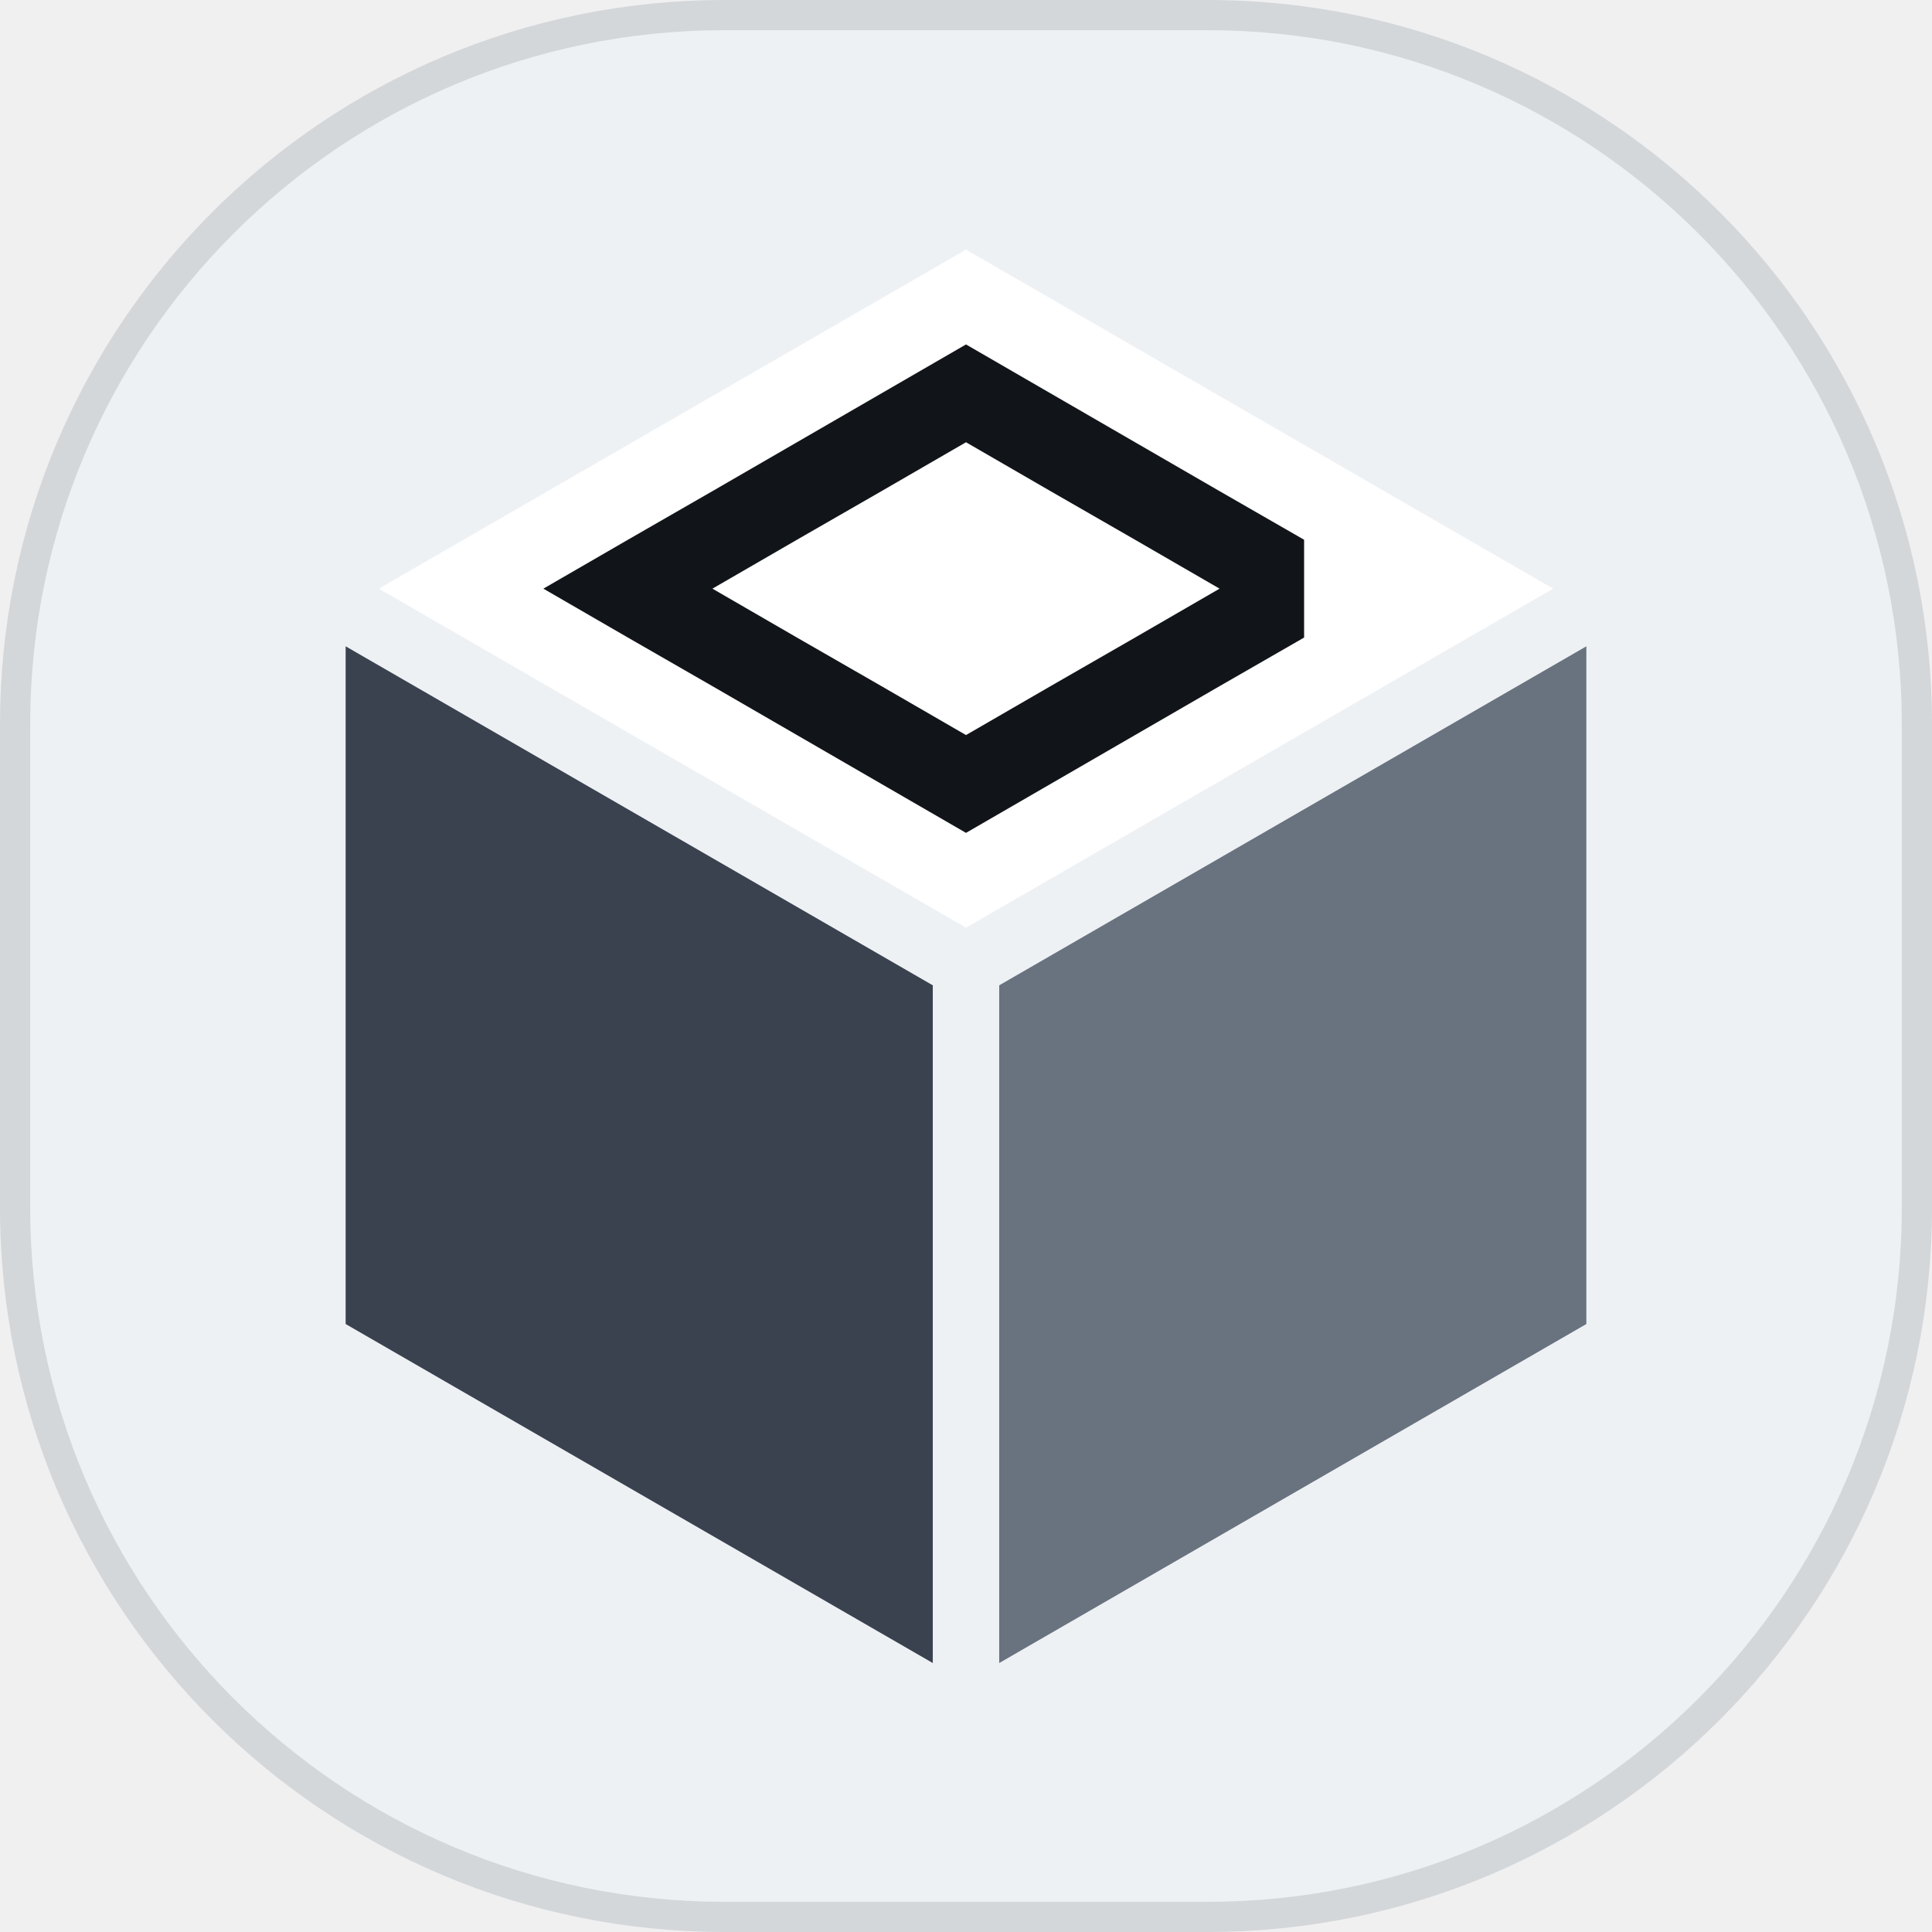
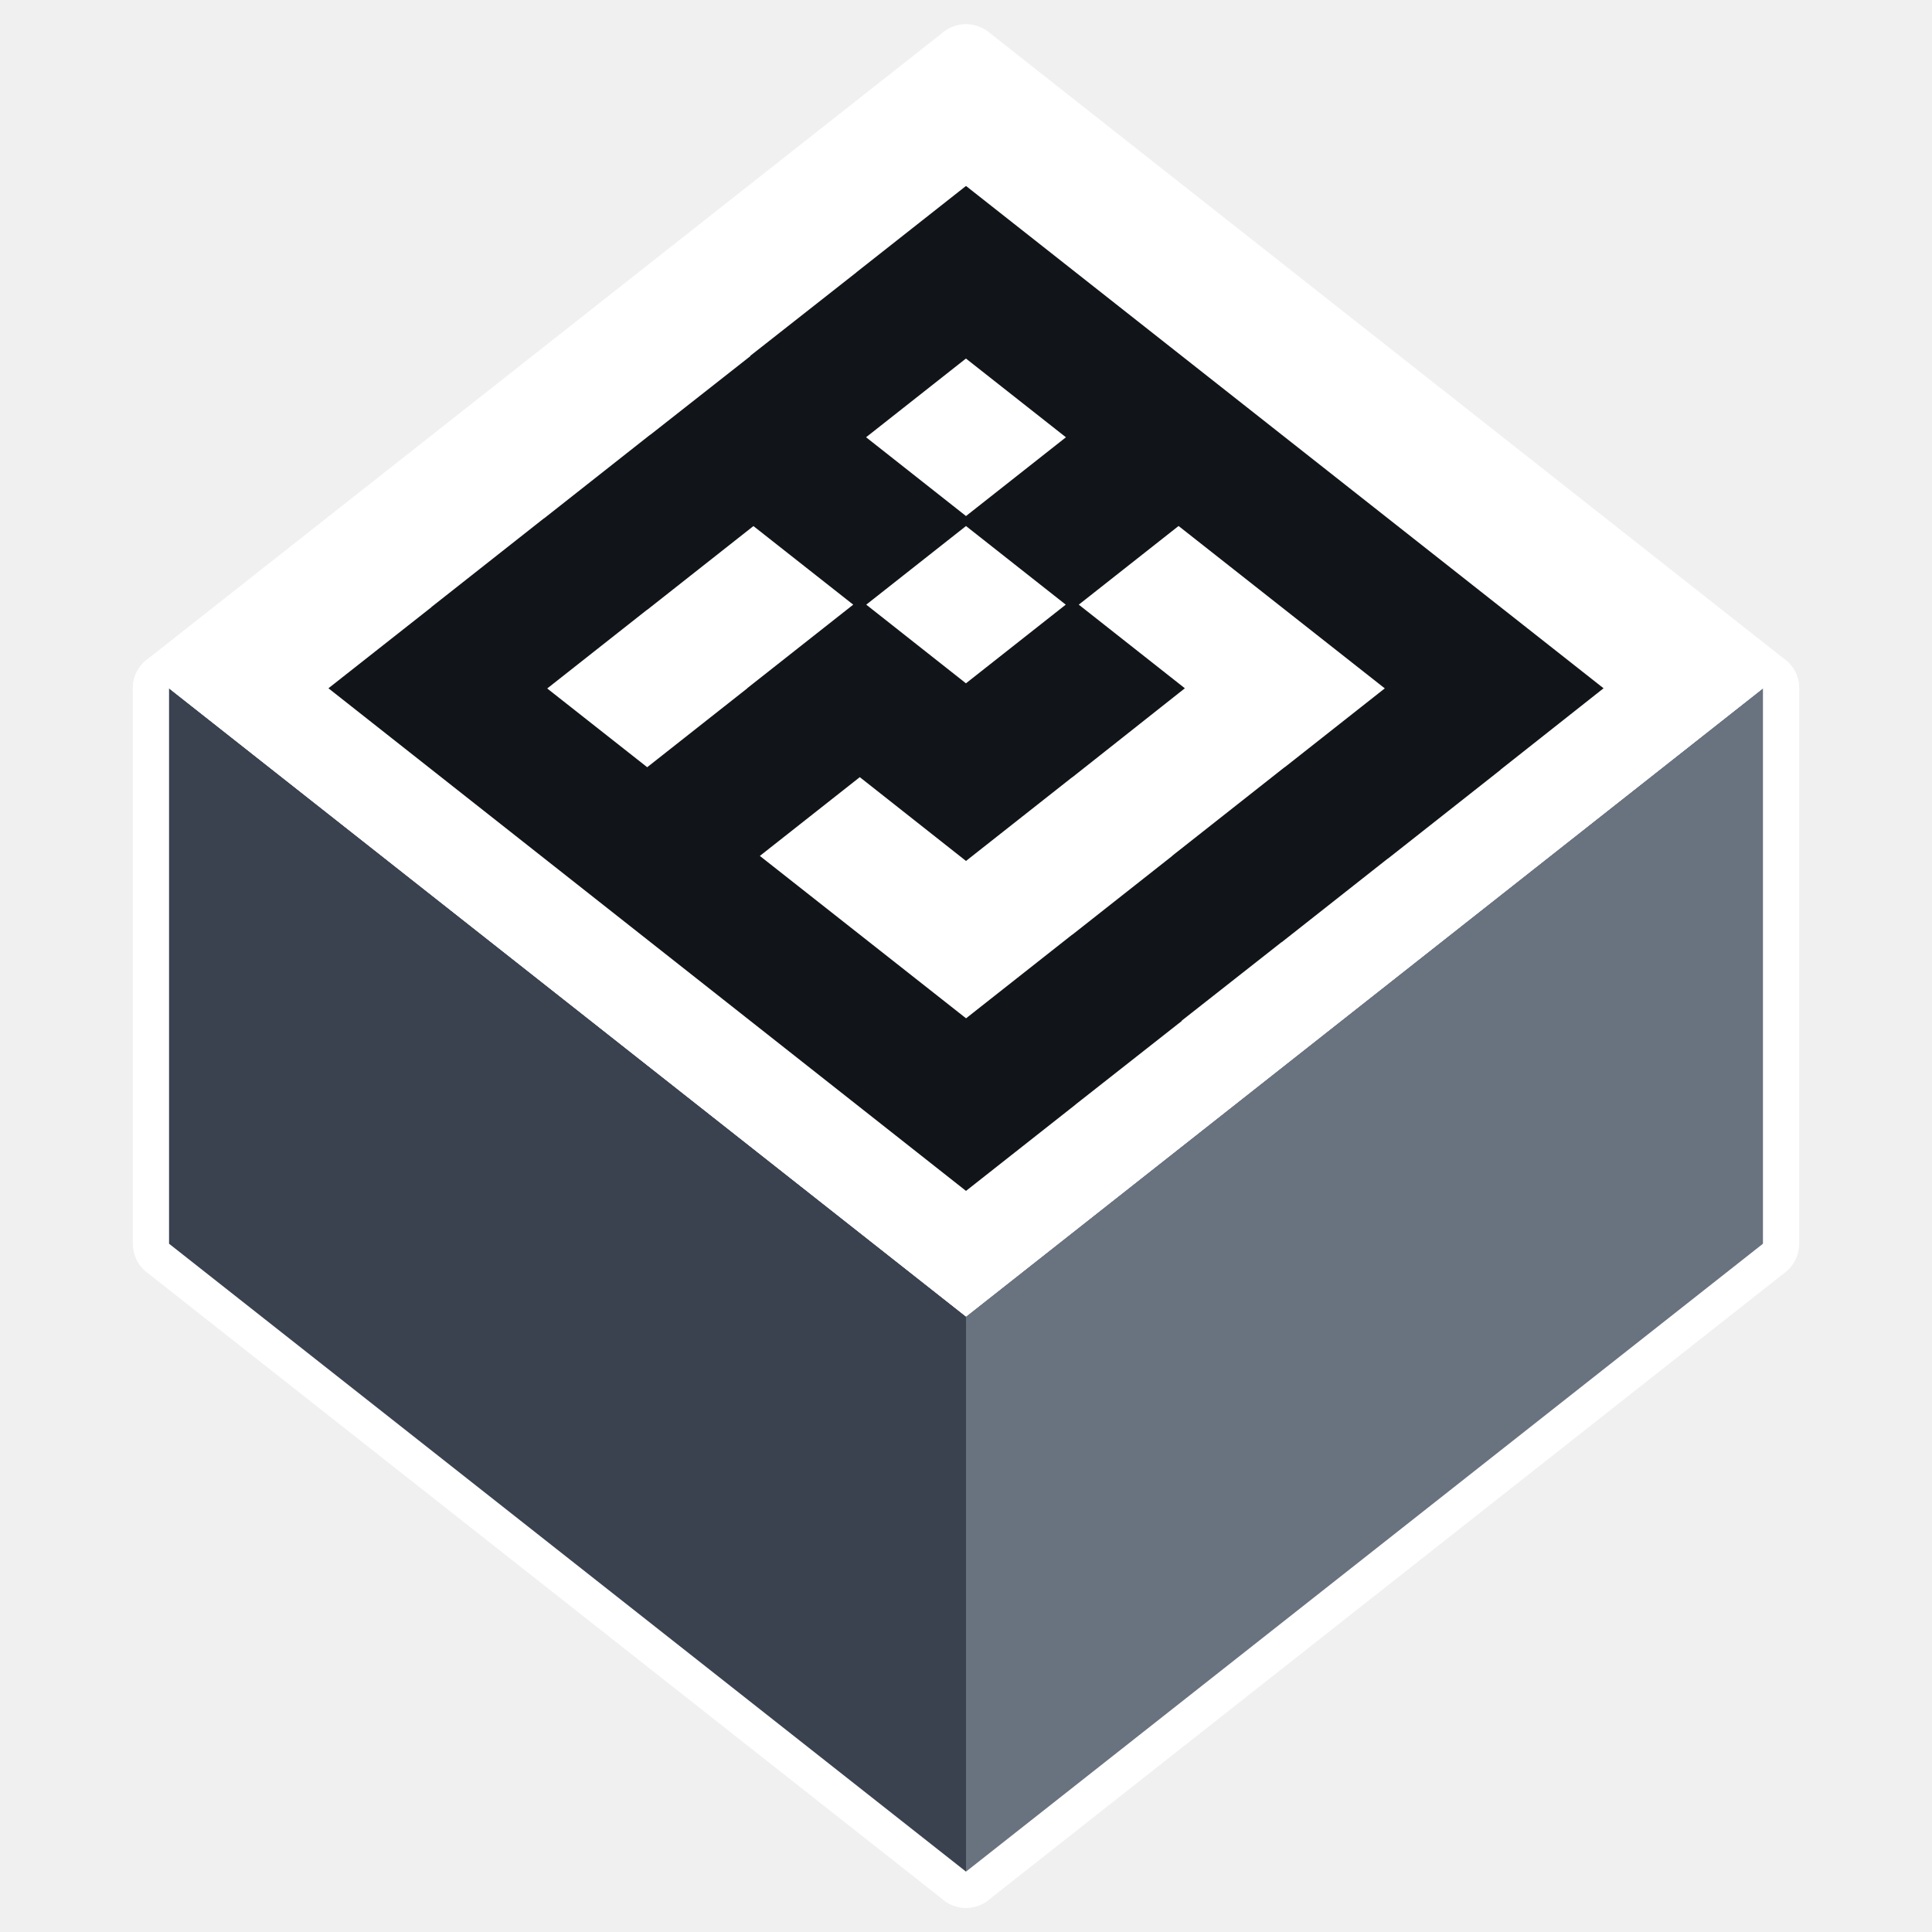
<svg xmlns="http://www.w3.org/2000/svg" viewBox="0 0 64 64">
-   <rect width="64" height="64" rx="24" fill="#eef1f4" />
-   <rect x=".5" y=".5" width="63" height="63" rx="23.5" fill="none" stroke="#0b1220" stroke-opacity=".12" />
-   <path fill="#3a4250" d="M11.45 21.41L30.9 32.64L30.9 55.09L11.45 43.86z" />
-   <path fill="#69727f" d="M33.1 32.64L52.55 21.41L52.55 43.86L33.1 55.09z" />
-   <path fill="#ffffff" d="M32 8.27L51.45 19.5L32 30.73L12.55 19.5z" />
-   <path fill="#111418" d="M32 11.41L34.8 13.03L32 14.65L29.2 13.03zM34.8 13.03L37.6 14.65L34.8 16.27L32 14.65zM37.6 14.65L40.4 16.27L37.6 17.88L34.8 16.27zM40.4 16.27L43.2 17.88L40.4 19.5L37.6 17.88zM43.2 17.88L43.2 21.12L40.4 19.5zM29.2 13.03L32 14.65L29.2 16.27L26.4 14.65zM40.4 19.5L43.2 21.12L40.4 22.73L37.6 21.12zM26.4 14.65L29.2 16.27L26.4 17.88L23.6 16.27zM37.6 21.12L40.4 22.73L37.6 24.35L34.8 22.73zM23.6 16.27L26.4 17.88L23.6 19.5L20.8 17.88zM34.8 22.73L37.6 24.35L34.8 25.97L32 24.35zM20.8 17.88L23.6 19.5L20.8 21.12L18 19.5zM23.6 19.5L26.4 21.12L23.6 22.73L20.8 21.12zM26.4 21.12L29.2 22.73L26.4 24.35L23.6 22.73zM29.2 22.73L32 24.35L29.2 25.97L26.4 24.35zM32 24.35L34.8 25.97L32 27.59L29.2 25.97z" />
+   <path fill="#ffffff" stroke="#ffffff" stroke-width="2.4" stroke-linejoin="round" d="M5.6 41.2L32 62L32 43.61L5.6 22.8z" />
+   <path fill="#ffffff" stroke="#ffffff" stroke-width="2.4" stroke-linejoin="round" d="M58.4 41.2L32 62L32 43.61L58.4 22.8z" />
+   <path fill="#ffffff" stroke="#ffffff" stroke-width="2.4" stroke-linejoin="round" d="M32 2L58.4 22.8L32 43.61L5.6 22.8z" />
+   <path fill="#3a4250" d="M5.6 41.2L32 62L32 43.61L5.6 22.8z" />
+   <path fill="#69727f" d="M58.4 41.2L32 62L32 43.61L58.4 22.8z" />
+   <path fill="#ffffff" d="M32 2L58.4 22.8L32 43.61L5.6 22.8z" />
+   <path fill="#ffffff" d="M32 2L58.4 22.8L32 43.61L5.6 22.8z" />
+   <path fill="#111418" d="M32 6.16L53.12 22.8L49.5 25.66L28.37 9.02zM28.59 8.85L32.21 11.71L28.48 14.65L24.85 11.79zM35.52 14.32L39.25 17.26L35.52 20.2L31.79 17.26zM46.08 22.64L49.71 25.5L45.98 28.44L42.35 25.58zM25.07 11.63L32.21 17.26L28.48 20.2L21.33 14.57zM35.52 19.86L39.25 22.8L35.52 25.75L31.79 22.8zM42.56 25.41L46.19 28.27L42.46 31.21L38.83 28.35zM21.54 14.4L25.17 17.26L21.44 20.2L17.81 17.34zM28.48 19.86L35.73 25.58L32 28.52L24.75 22.8zM39.04 28.19L42.67 31.04L38.93 33.98L35.31 31.13zM18.02 17.17L21.65 20.03L17.92 22.97L14.29 20.11zM24.96 22.64L28.69 25.58L24.96 28.52L21.23 25.58zM35.52 30.96L39.15 33.82L35.41 36.76L31.79 33.9zM14.5 19.95L35.63 36.59L32 39.45L10.88 22.8z" />
</svg>
